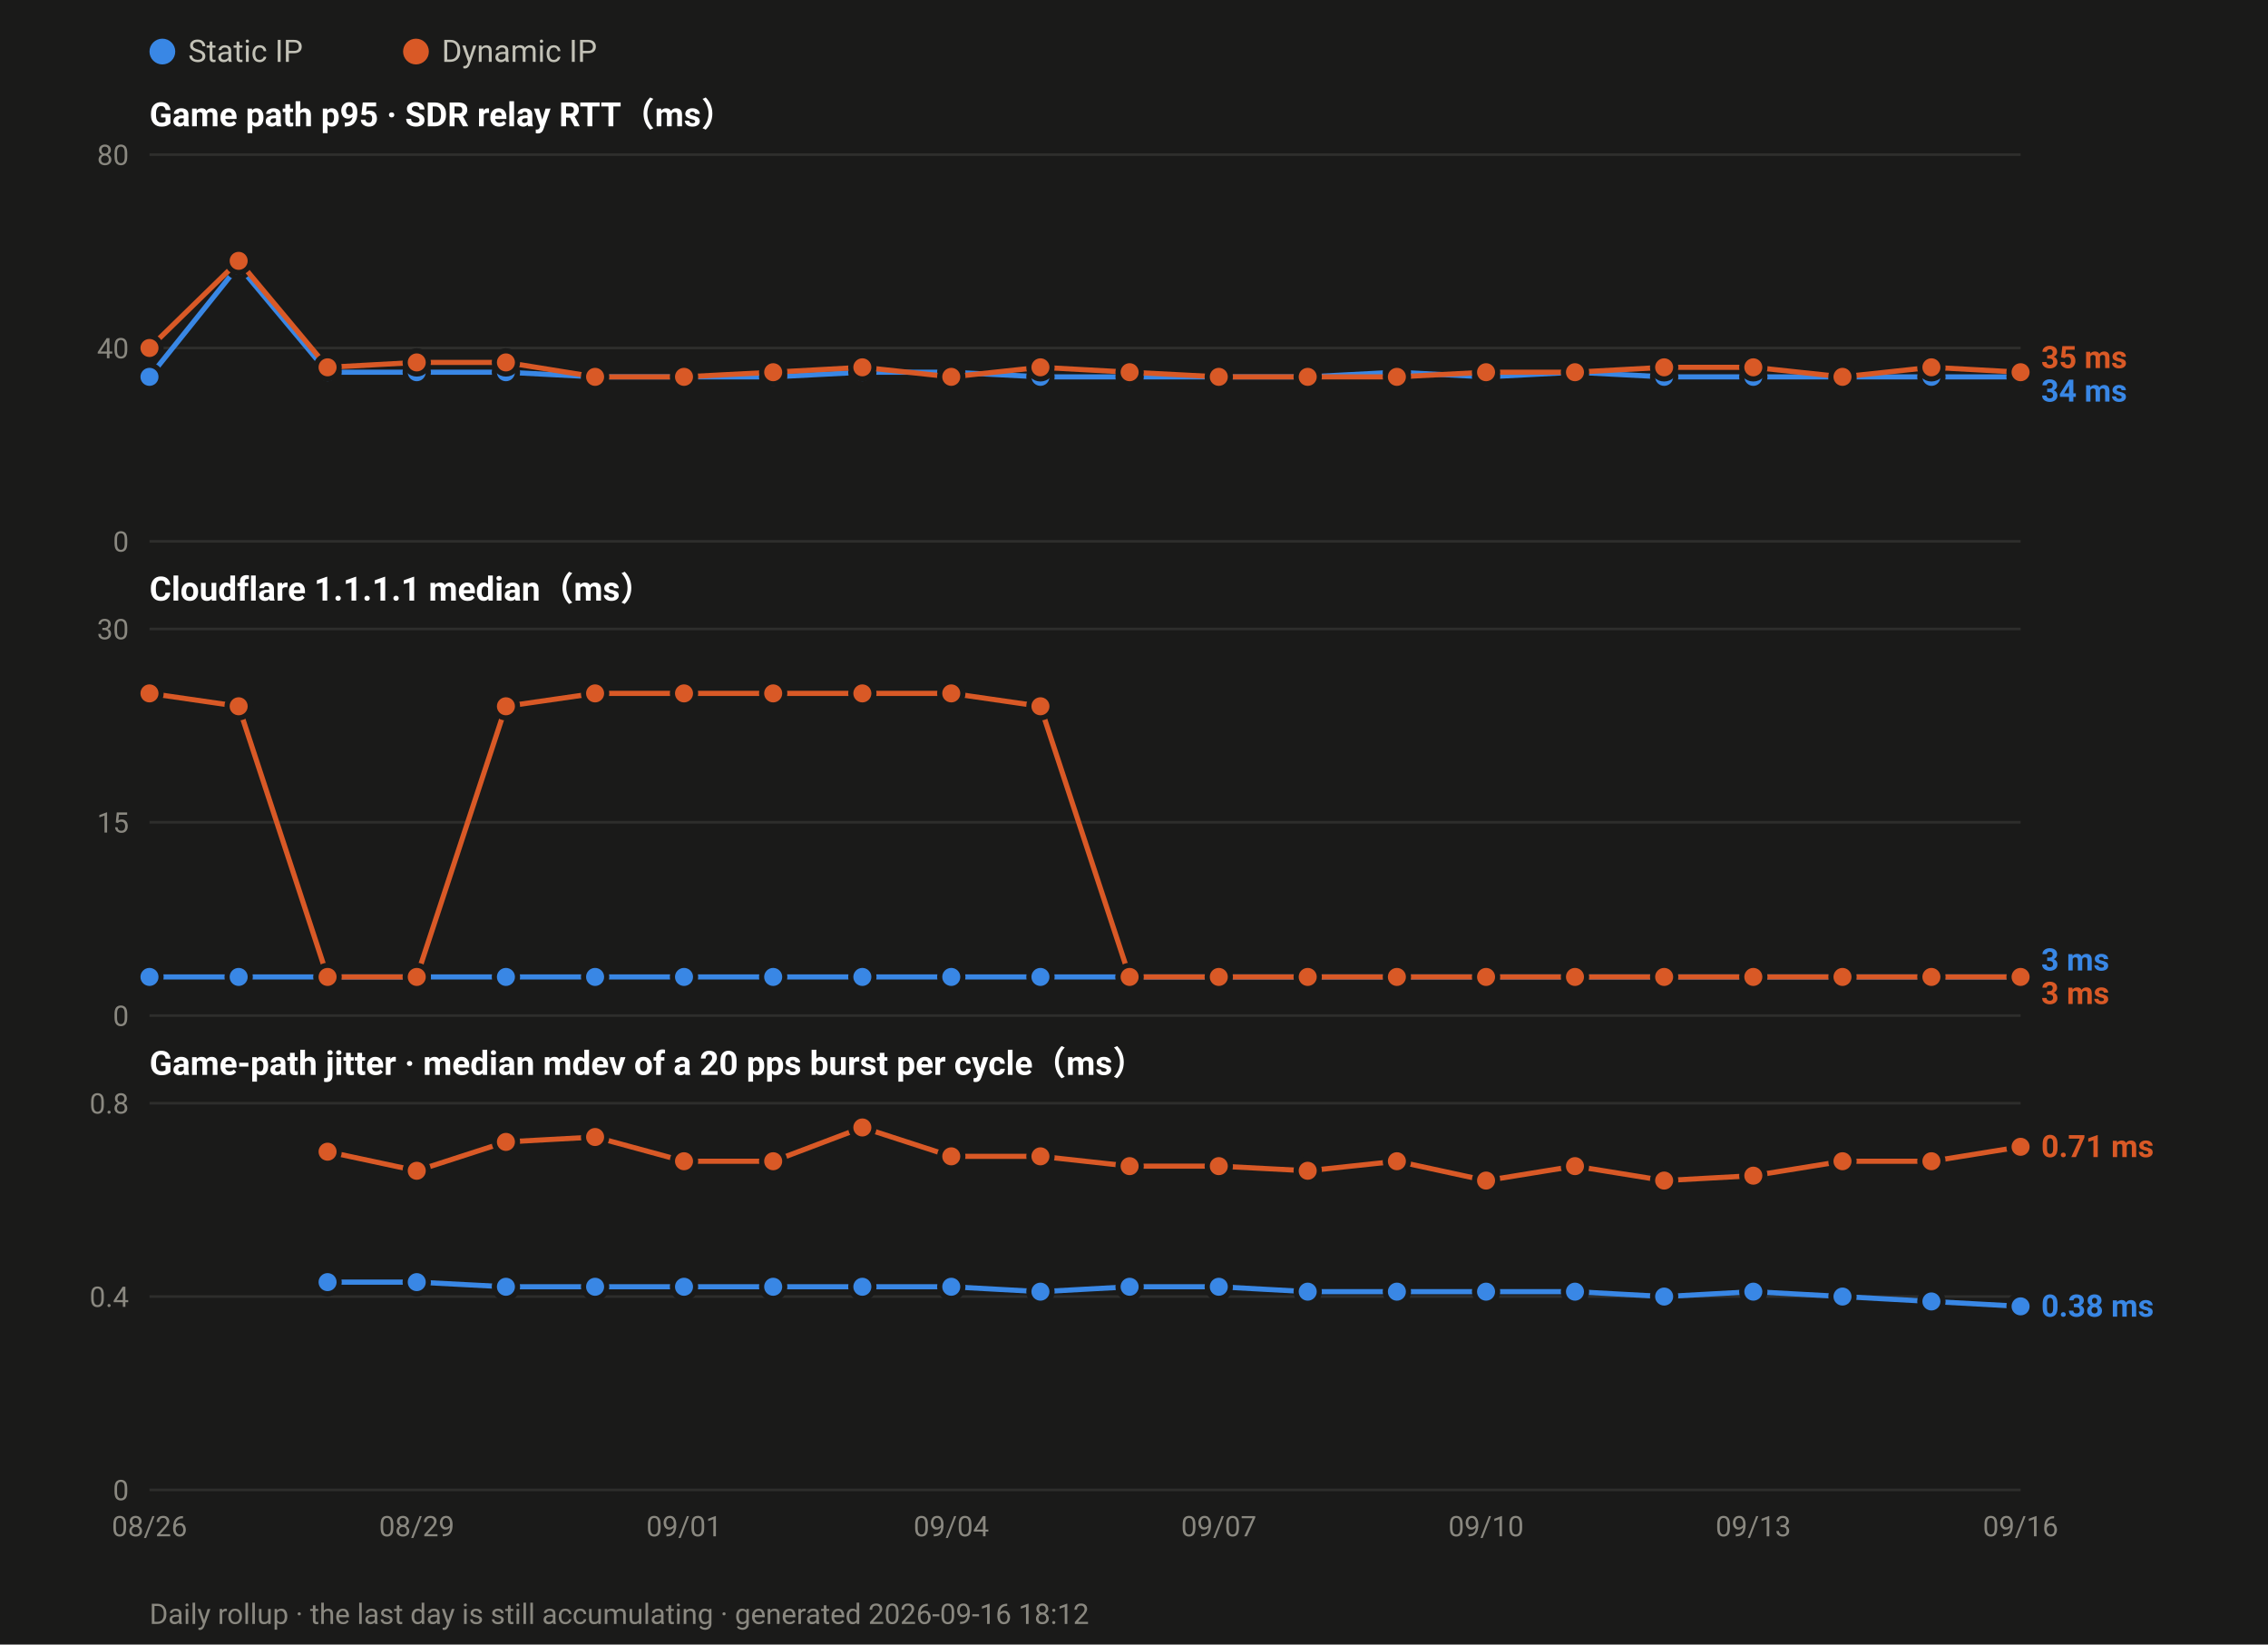
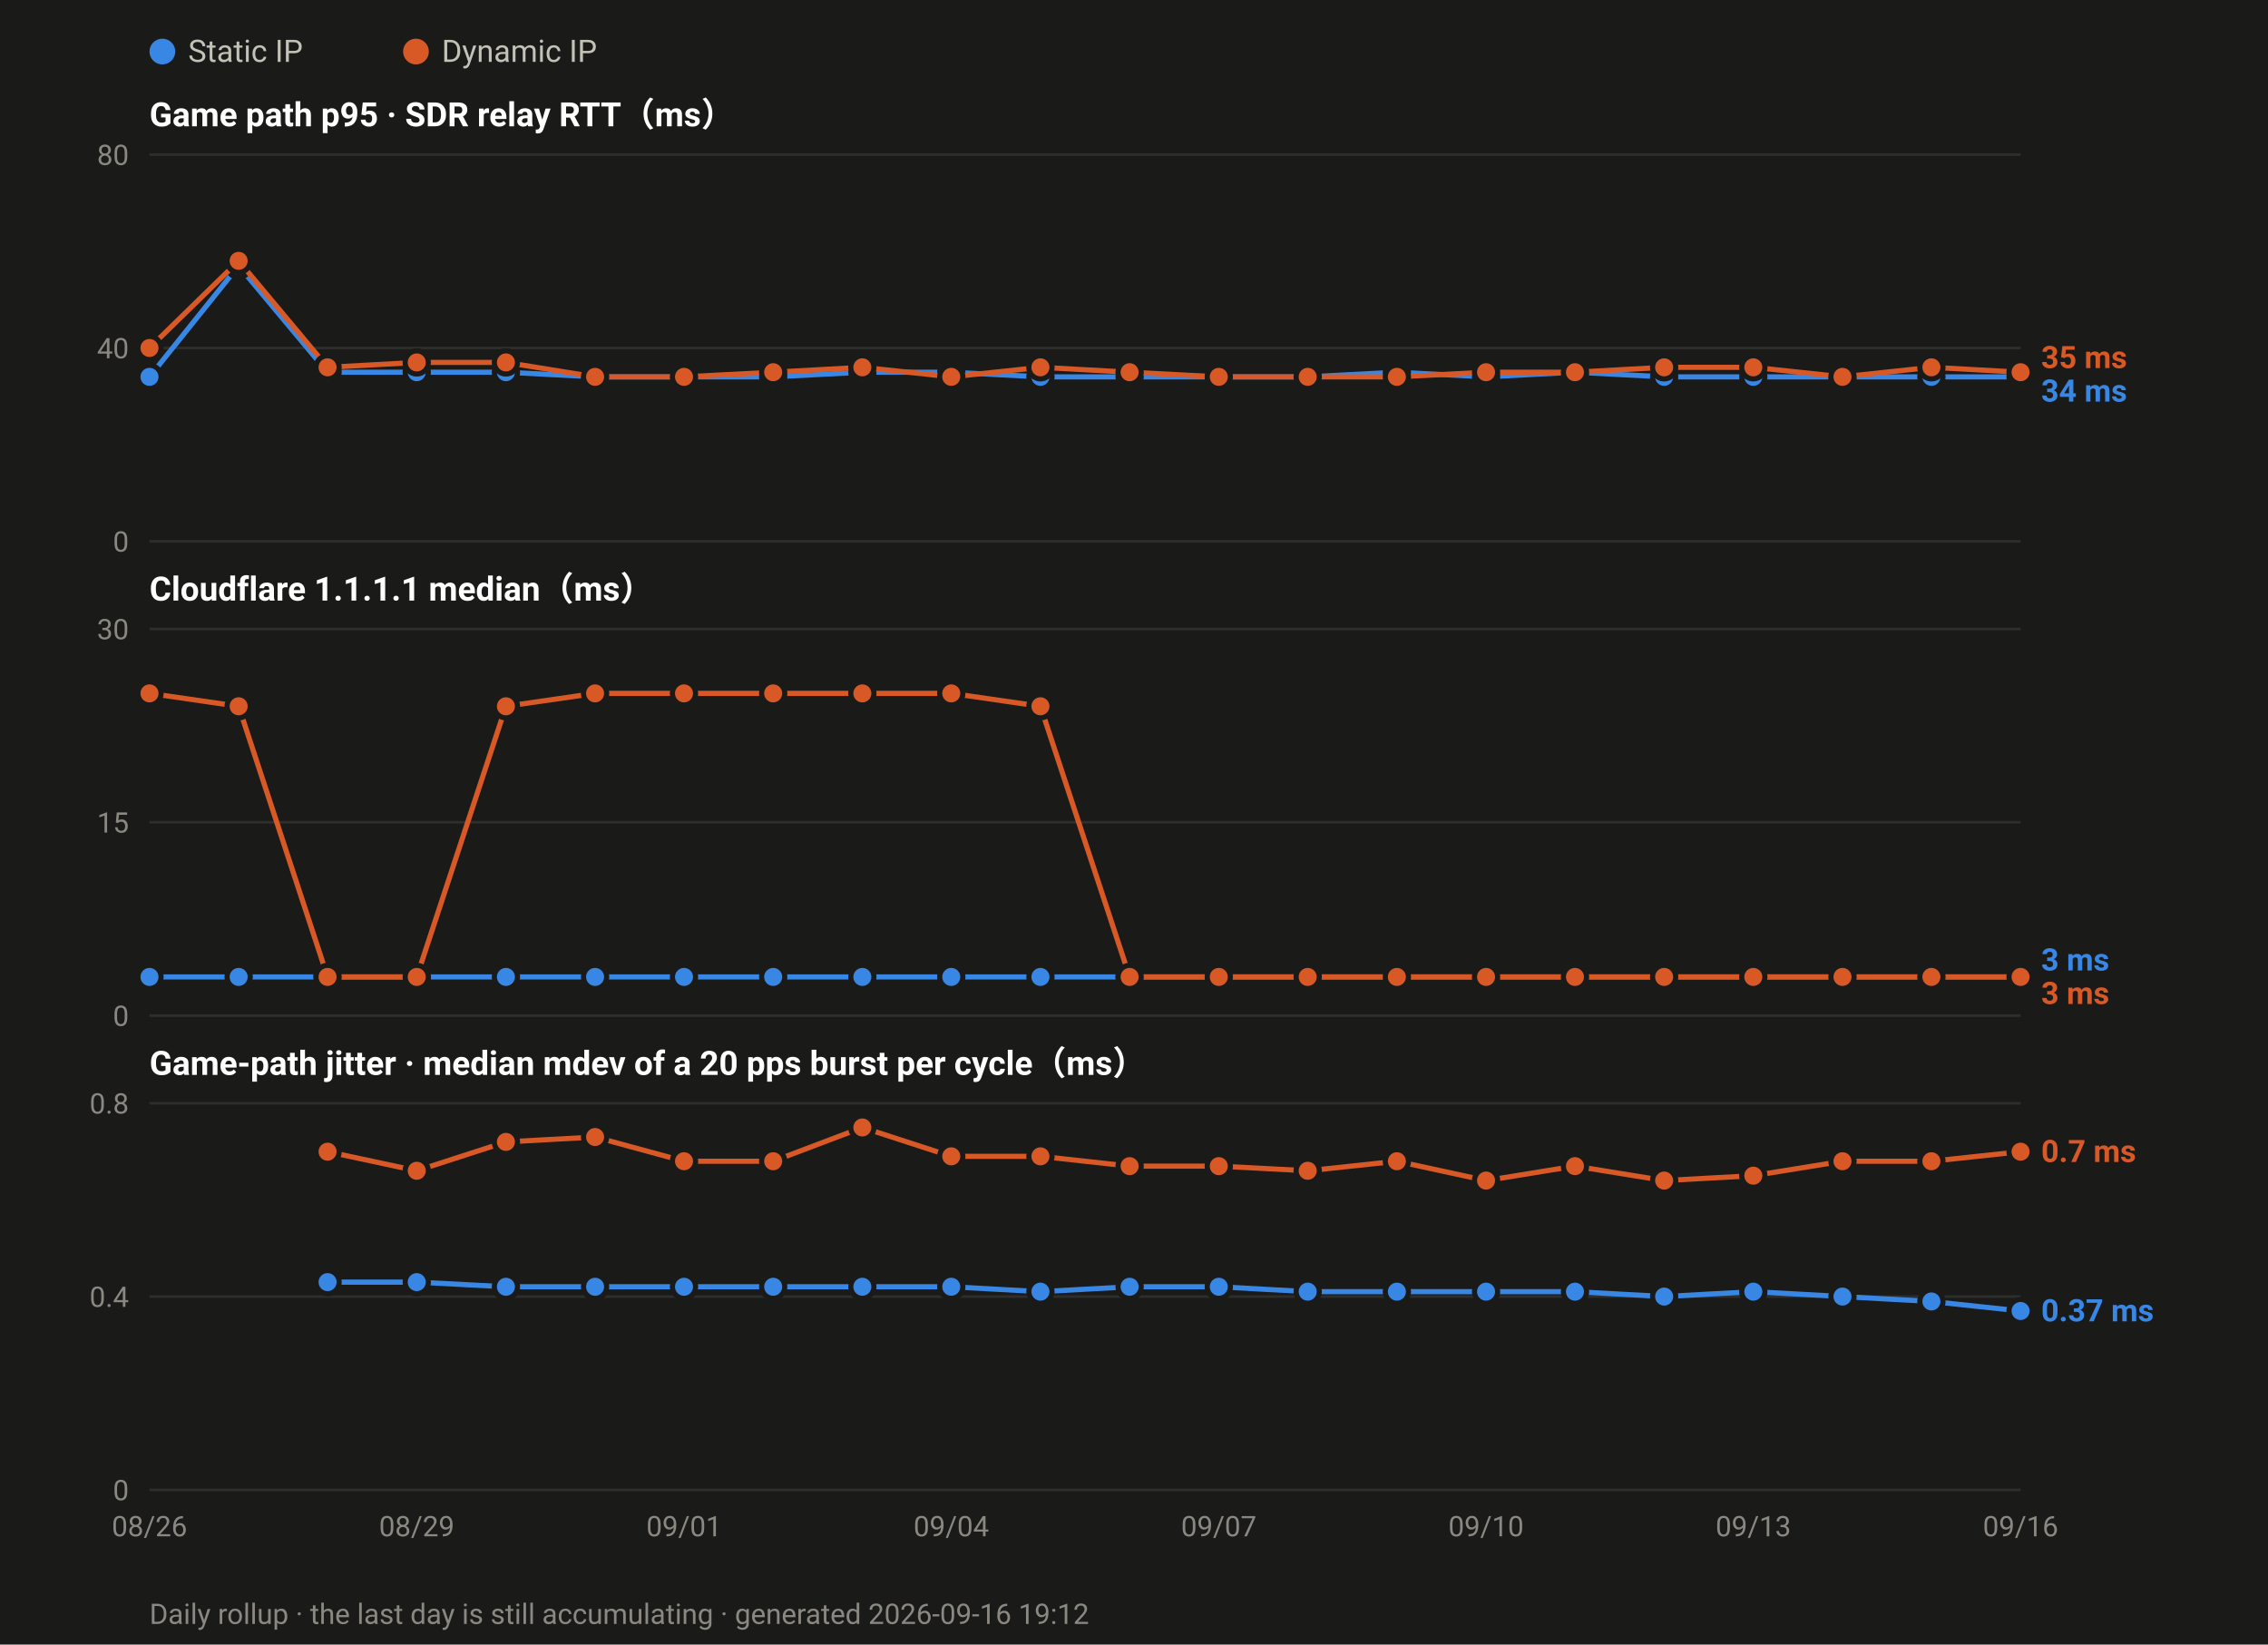
<svg xmlns="http://www.w3.org/2000/svg" width="880" height="638" viewBox="0 0 880 638" font-family="ui-sans-serif,-apple-system,Segoe UI,Roboto,Helvetica,Arial,sans-serif">
  <rect width="880" height="638" fill="#1a1a19" />
  <circle cx="63.0" cy="20" r="5" fill="#3987e5" />
  <text x="73.0" y="24" font-size="12" fill="#c3c2b7">Static IP</text>
  <circle cx="161.4" cy="20" r="5" fill="#d95926" />
  <text x="171.4" y="24" font-size="12" fill="#c3c2b7">Dynamic IP</text>
  <text x="58" y="49.0" font-size="13" font-weight="600" fill="#ffffff">Game path p95 · SDR relay RTT（ms）</text>
  <line x1="58" y1="210.0" x2="784.0" y2="210.0" stroke="#2e2e2c" stroke-width="1" />
  <text x="50" y="214.0" font-size="11" text-anchor="end" fill="#8a8880">0</text>
  <line x1="58" y1="135.0" x2="784.0" y2="135.0" stroke="#2e2e2c" stroke-width="1" />
  <text x="50" y="139.0" font-size="11" text-anchor="end" fill="#8a8880">40</text>
  <line x1="58" y1="60.0" x2="784.0" y2="60.0" stroke="#2e2e2c" stroke-width="1" />
  <text x="50" y="64.0" font-size="11" text-anchor="end" fill="#8a8880">80</text>
  <polyline fill="none" stroke="#3987e5" stroke-width="2" stroke-linejoin="round" points="58.0,146.2 92.6,103.1 127.1,144.4 161.7,144.4 196.3,144.4 230.9,146.2 265.4,146.2 300.0,146.2 334.6,144.4 369.1,144.4 403.7,146.2 438.3,146.2 472.9,146.2 507.4,146.2 542.0,144.4 576.6,146.2 611.1,144.4 645.7,146.2 680.3,146.2 714.9,146.2 749.4,146.2 784.0,146.2" />
  <circle cx="58.0" cy="146.2" r="4.5" fill="#3987e5" stroke="#1a1a19" stroke-width="2" />
  <circle cx="92.6" cy="103.1" r="4.5" fill="#3987e5" stroke="#1a1a19" stroke-width="2" />
  <circle cx="127.1" cy="144.4" r="4.5" fill="#3987e5" stroke="#1a1a19" stroke-width="2" />
  <circle cx="161.7" cy="144.4" r="4.5" fill="#3987e5" stroke="#1a1a19" stroke-width="2" />
  <circle cx="196.3" cy="144.4" r="4.5" fill="#3987e5" stroke="#1a1a19" stroke-width="2" />
  <circle cx="230.9" cy="146.2" r="4.5" fill="#3987e5" stroke="#1a1a19" stroke-width="2" />
  <circle cx="265.4" cy="146.2" r="4.5" fill="#3987e5" stroke="#1a1a19" stroke-width="2" />
  <circle cx="300.0" cy="146.2" r="4.5" fill="#3987e5" stroke="#1a1a19" stroke-width="2" />
  <circle cx="334.6" cy="144.4" r="4.5" fill="#3987e5" stroke="#1a1a19" stroke-width="2" />
  <circle cx="369.1" cy="144.4" r="4.5" fill="#3987e5" stroke="#1a1a19" stroke-width="2" />
  <circle cx="403.7" cy="146.2" r="4.5" fill="#3987e5" stroke="#1a1a19" stroke-width="2" />
  <circle cx="438.3" cy="146.2" r="4.5" fill="#3987e5" stroke="#1a1a19" stroke-width="2" />
  <circle cx="472.9" cy="146.2" r="4.5" fill="#3987e5" stroke="#1a1a19" stroke-width="2" />
  <circle cx="507.4" cy="146.2" r="4.5" fill="#3987e5" stroke="#1a1a19" stroke-width="2" />
  <circle cx="542.0" cy="144.4" r="4.5" fill="#3987e5" stroke="#1a1a19" stroke-width="2" />
  <circle cx="576.6" cy="146.2" r="4.5" fill="#3987e5" stroke="#1a1a19" stroke-width="2" />
  <circle cx="611.1" cy="144.4" r="4.5" fill="#3987e5" stroke="#1a1a19" stroke-width="2" />
  <circle cx="645.7" cy="146.2" r="4.5" fill="#3987e5" stroke="#1a1a19" stroke-width="2" />
  <circle cx="680.3" cy="146.2" r="4.5" fill="#3987e5" stroke="#1a1a19" stroke-width="2" />
  <circle cx="714.9" cy="146.2" r="4.5" fill="#3987e5" stroke="#1a1a19" stroke-width="2" />
  <circle cx="749.4" cy="146.2" r="4.5" fill="#3987e5" stroke="#1a1a19" stroke-width="2" />
  <circle cx="784.0" cy="146.2" r="4.5" fill="#3987e5" stroke="#1a1a19" stroke-width="2" />
  <polyline fill="none" stroke="#d95926" stroke-width="2" stroke-linejoin="round" points="58.0,135.0 92.6,101.2 127.1,142.5 161.7,140.6 196.3,140.6 230.9,146.2 265.4,146.2 300.0,144.4 334.6,142.5 369.1,146.2 403.7,142.5 438.3,144.4 472.9,146.2 507.4,146.2 542.0,146.2 576.6,144.4 611.1,144.4 645.7,142.5 680.3,142.5 714.9,146.2 749.4,142.5 784.0,144.4" />
  <circle cx="58.0" cy="135.0" r="4.5" fill="#d95926" stroke="#1a1a19" stroke-width="2" />
  <circle cx="92.6" cy="101.2" r="4.5" fill="#d95926" stroke="#1a1a19" stroke-width="2" />
  <circle cx="127.1" cy="142.5" r="4.5" fill="#d95926" stroke="#1a1a19" stroke-width="2" />
  <circle cx="161.7" cy="140.6" r="4.5" fill="#d95926" stroke="#1a1a19" stroke-width="2" />
  <circle cx="196.3" cy="140.6" r="4.5" fill="#d95926" stroke="#1a1a19" stroke-width="2" />
  <circle cx="230.9" cy="146.2" r="4.5" fill="#d95926" stroke="#1a1a19" stroke-width="2" />
  <circle cx="265.4" cy="146.2" r="4.5" fill="#d95926" stroke="#1a1a19" stroke-width="2" />
  <circle cx="300.0" cy="144.4" r="4.5" fill="#d95926" stroke="#1a1a19" stroke-width="2" />
  <circle cx="334.6" cy="142.5" r="4.5" fill="#d95926" stroke="#1a1a19" stroke-width="2" />
  <circle cx="369.1" cy="146.2" r="4.5" fill="#d95926" stroke="#1a1a19" stroke-width="2" />
  <circle cx="403.7" cy="142.5" r="4.5" fill="#d95926" stroke="#1a1a19" stroke-width="2" />
  <circle cx="438.3" cy="144.4" r="4.5" fill="#d95926" stroke="#1a1a19" stroke-width="2" />
  <circle cx="472.9" cy="146.2" r="4.5" fill="#d95926" stroke="#1a1a19" stroke-width="2" />
  <circle cx="507.4" cy="146.2" r="4.5" fill="#d95926" stroke="#1a1a19" stroke-width="2" />
  <circle cx="542.0" cy="146.2" r="4.5" fill="#d95926" stroke="#1a1a19" stroke-width="2" />
  <circle cx="576.6" cy="144.4" r="4.5" fill="#d95926" stroke="#1a1a19" stroke-width="2" />
  <circle cx="611.1" cy="144.4" r="4.5" fill="#d95926" stroke="#1a1a19" stroke-width="2" />
  <circle cx="645.7" cy="142.5" r="4.5" fill="#d95926" stroke="#1a1a19" stroke-width="2" />
  <circle cx="680.3" cy="142.5" r="4.5" fill="#d95926" stroke="#1a1a19" stroke-width="2" />
  <circle cx="714.9" cy="146.2" r="4.5" fill="#d95926" stroke="#1a1a19" stroke-width="2" />
  <circle cx="749.4" cy="142.5" r="4.5" fill="#d95926" stroke="#1a1a19" stroke-width="2" />
  <circle cx="784.0" cy="144.4" r="4.5" fill="#d95926" stroke="#1a1a19" stroke-width="2" />
  <text x="792.0" y="142.8" font-size="12" font-weight="600" fill="#d95926">35 ms</text>
  <text x="792.0" y="155.8" font-size="12" font-weight="600" fill="#3987e5">34 ms</text>
  <text x="58" y="233.0" font-size="13" font-weight="600" fill="#ffffff">Cloudflare 1.1.1.1 median（ms）</text>
  <line x1="58" y1="394.0" x2="784.0" y2="394.0" stroke="#2e2e2c" stroke-width="1" />
  <text x="50" y="398.0" font-size="11" text-anchor="end" fill="#8a8880">0</text>
  <line x1="58" y1="319.0" x2="784.0" y2="319.0" stroke="#2e2e2c" stroke-width="1" />
  <text x="50" y="323.0" font-size="11" text-anchor="end" fill="#8a8880">15</text>
  <line x1="58" y1="244.0" x2="784.0" y2="244.0" stroke="#2e2e2c" stroke-width="1" />
  <text x="50" y="248.0" font-size="11" text-anchor="end" fill="#8a8880">30</text>
  <polyline fill="none" stroke="#3987e5" stroke-width="2" stroke-linejoin="round" points="58.0,379.0 92.6,379.0 127.1,379.0 161.7,379.0 196.3,379.0 230.9,379.0 265.4,379.0 300.0,379.0 334.6,379.0 369.1,379.0 403.7,379.0 438.3,379.0 472.9,379.0 507.4,379.0 542.0,379.0 576.6,379.0 611.1,379.0 645.7,379.0 680.3,379.0 714.9,379.0 749.4,379.0 784.0,379.0" />
  <circle cx="58.0" cy="379.0" r="4.5" fill="#3987e5" stroke="#1a1a19" stroke-width="2" />
  <circle cx="92.6" cy="379.0" r="4.5" fill="#3987e5" stroke="#1a1a19" stroke-width="2" />
  <circle cx="127.1" cy="379.0" r="4.5" fill="#3987e5" stroke="#1a1a19" stroke-width="2" />
  <circle cx="161.7" cy="379.0" r="4.5" fill="#3987e5" stroke="#1a1a19" stroke-width="2" />
  <circle cx="196.3" cy="379.0" r="4.5" fill="#3987e5" stroke="#1a1a19" stroke-width="2" />
  <circle cx="230.9" cy="379.0" r="4.5" fill="#3987e5" stroke="#1a1a19" stroke-width="2" />
  <circle cx="265.4" cy="379.0" r="4.5" fill="#3987e5" stroke="#1a1a19" stroke-width="2" />
  <circle cx="300.0" cy="379.0" r="4.5" fill="#3987e5" stroke="#1a1a19" stroke-width="2" />
  <circle cx="334.6" cy="379.0" r="4.5" fill="#3987e5" stroke="#1a1a19" stroke-width="2" />
  <circle cx="369.1" cy="379.0" r="4.5" fill="#3987e5" stroke="#1a1a19" stroke-width="2" />
  <circle cx="403.7" cy="379.0" r="4.5" fill="#3987e5" stroke="#1a1a19" stroke-width="2" />
  <circle cx="438.3" cy="379.0" r="4.5" fill="#3987e5" stroke="#1a1a19" stroke-width="2" />
  <circle cx="472.9" cy="379.0" r="4.5" fill="#3987e5" stroke="#1a1a19" stroke-width="2" />
  <circle cx="507.4" cy="379.0" r="4.5" fill="#3987e5" stroke="#1a1a19" stroke-width="2" />
  <circle cx="542.0" cy="379.0" r="4.5" fill="#3987e5" stroke="#1a1a19" stroke-width="2" />
  <circle cx="576.6" cy="379.0" r="4.5" fill="#3987e5" stroke="#1a1a19" stroke-width="2" />
  <circle cx="611.1" cy="379.0" r="4.5" fill="#3987e5" stroke="#1a1a19" stroke-width="2" />
  <circle cx="645.7" cy="379.0" r="4.5" fill="#3987e5" stroke="#1a1a19" stroke-width="2" />
  <circle cx="680.3" cy="379.0" r="4.5" fill="#3987e5" stroke="#1a1a19" stroke-width="2" />
  <circle cx="714.9" cy="379.0" r="4.5" fill="#3987e5" stroke="#1a1a19" stroke-width="2" />
  <circle cx="749.4" cy="379.0" r="4.5" fill="#3987e5" stroke="#1a1a19" stroke-width="2" />
  <circle cx="784.0" cy="379.0" r="4.5" fill="#3987e5" stroke="#1a1a19" stroke-width="2" />
  <polyline fill="none" stroke="#d95926" stroke-width="2" stroke-linejoin="round" points="58.0,269.0 92.6,274.0 127.1,379.0 161.7,379.0 196.3,274.0 230.9,269.0 265.4,269.0 300.0,269.0 334.6,269.0 369.1,269.0 403.7,274.0 438.3,379.0 472.9,379.0 507.4,379.0 542.0,379.0 576.6,379.0 611.1,379.0 645.7,379.0 680.3,379.0 714.9,379.0 749.4,379.0 784.0,379.0" />
  <circle cx="58.0" cy="269.0" r="4.5" fill="#d95926" stroke="#1a1a19" stroke-width="2" />
  <circle cx="92.6" cy="274.0" r="4.5" fill="#d95926" stroke="#1a1a19" stroke-width="2" />
  <circle cx="127.1" cy="379.0" r="4.5" fill="#d95926" stroke="#1a1a19" stroke-width="2" />
  <circle cx="161.7" cy="379.0" r="4.5" fill="#d95926" stroke="#1a1a19" stroke-width="2" />
  <circle cx="196.3" cy="274.0" r="4.5" fill="#d95926" stroke="#1a1a19" stroke-width="2" />
  <circle cx="230.9" cy="269.0" r="4.5" fill="#d95926" stroke="#1a1a19" stroke-width="2" />
  <circle cx="265.4" cy="269.0" r="4.5" fill="#d95926" stroke="#1a1a19" stroke-width="2" />
  <circle cx="300.0" cy="269.0" r="4.5" fill="#d95926" stroke="#1a1a19" stroke-width="2" />
  <circle cx="334.6" cy="269.0" r="4.5" fill="#d95926" stroke="#1a1a19" stroke-width="2" />
  <circle cx="369.1" cy="269.0" r="4.5" fill="#d95926" stroke="#1a1a19" stroke-width="2" />
  <circle cx="403.7" cy="274.0" r="4.5" fill="#d95926" stroke="#1a1a19" stroke-width="2" />
  <circle cx="438.3" cy="379.0" r="4.5" fill="#d95926" stroke="#1a1a19" stroke-width="2" />
  <circle cx="472.9" cy="379.0" r="4.5" fill="#d95926" stroke="#1a1a19" stroke-width="2" />
  <circle cx="507.4" cy="379.0" r="4.5" fill="#d95926" stroke="#1a1a19" stroke-width="2" />
  <circle cx="542.0" cy="379.0" r="4.5" fill="#d95926" stroke="#1a1a19" stroke-width="2" />
  <circle cx="576.6" cy="379.0" r="4.5" fill="#d95926" stroke="#1a1a19" stroke-width="2" />
  <circle cx="611.1" cy="379.0" r="4.5" fill="#d95926" stroke="#1a1a19" stroke-width="2" />
  <circle cx="645.7" cy="379.0" r="4.5" fill="#d95926" stroke="#1a1a19" stroke-width="2" />
  <circle cx="680.3" cy="379.0" r="4.5" fill="#d95926" stroke="#1a1a19" stroke-width="2" />
  <circle cx="714.9" cy="379.0" r="4.5" fill="#d95926" stroke="#1a1a19" stroke-width="2" />
  <circle cx="749.4" cy="379.0" r="4.5" fill="#d95926" stroke="#1a1a19" stroke-width="2" />
  <circle cx="784.0" cy="379.0" r="4.5" fill="#d95926" stroke="#1a1a19" stroke-width="2" />
  <text x="792.0" y="376.5" font-size="12" font-weight="600" fill="#3987e5">3 ms</text>
  <text x="792.0" y="389.5" font-size="12" font-weight="600" fill="#d95926">3 ms</text>
  <text x="58" y="417.0" font-size="13" font-weight="600" fill="#ffffff">Game-path jitter · median mdev of a 20 pps burst per cycle（ms）</text>
  <line x1="58" y1="578.0" x2="784.0" y2="578.0" stroke="#2e2e2c" stroke-width="1" />
  <text x="50" y="582.0" font-size="11" text-anchor="end" fill="#8a8880">0</text>
  <line x1="58" y1="503.0" x2="784.0" y2="503.0" stroke="#2e2e2c" stroke-width="1" />
  <text x="50" y="507.0" font-size="11" text-anchor="end" fill="#8a8880">0.4</text>
  <line x1="58" y1="428.0" x2="784.0" y2="428.0" stroke="#2e2e2c" stroke-width="1" />
  <text x="50" y="432.0" font-size="11" text-anchor="end" fill="#8a8880">0.8</text>
-   <polyline fill="none" stroke="#3987e5" stroke-width="2" stroke-linejoin="round" points="127.1,497.4 161.7,497.4 196.3,499.2 230.9,499.2 265.4,499.2 300.0,499.2 334.6,499.2 369.1,499.2 403.7,501.1 438.3,499.2 472.9,499.2 507.4,501.1 542.0,501.1 576.6,501.1 611.1,501.1 645.7,503.0 680.3,501.1 714.9,503.0 749.4,504.9 784.0,506.8" />
+   <polyline fill="none" stroke="#3987e5" stroke-width="2" stroke-linejoin="round" points="127.1,497.4 161.7,497.4 196.3,499.2 230.9,499.2 265.4,499.2 300.0,499.2 334.6,499.2 369.1,499.2 403.7,501.1 438.3,499.2 472.9,499.2 507.4,501.1 542.0,501.1 576.6,501.1 611.1,501.1 645.7,503.0 680.3,501.1 714.9,503.0 749.4,504.9 784.0,508.6" />
  <circle cx="127.1" cy="497.4" r="4.5" fill="#3987e5" stroke="#1a1a19" stroke-width="2" />
  <circle cx="161.7" cy="497.4" r="4.5" fill="#3987e5" stroke="#1a1a19" stroke-width="2" />
  <circle cx="196.3" cy="499.2" r="4.5" fill="#3987e5" stroke="#1a1a19" stroke-width="2" />
  <circle cx="230.9" cy="499.2" r="4.5" fill="#3987e5" stroke="#1a1a19" stroke-width="2" />
  <circle cx="265.4" cy="499.2" r="4.5" fill="#3987e5" stroke="#1a1a19" stroke-width="2" />
  <circle cx="300.0" cy="499.2" r="4.5" fill="#3987e5" stroke="#1a1a19" stroke-width="2" />
  <circle cx="334.6" cy="499.2" r="4.5" fill="#3987e5" stroke="#1a1a19" stroke-width="2" />
  <circle cx="369.1" cy="499.2" r="4.5" fill="#3987e5" stroke="#1a1a19" stroke-width="2" />
  <circle cx="403.7" cy="501.1" r="4.5" fill="#3987e5" stroke="#1a1a19" stroke-width="2" />
  <circle cx="438.3" cy="499.2" r="4.5" fill="#3987e5" stroke="#1a1a19" stroke-width="2" />
  <circle cx="472.9" cy="499.2" r="4.5" fill="#3987e5" stroke="#1a1a19" stroke-width="2" />
  <circle cx="507.4" cy="501.1" r="4.5" fill="#3987e5" stroke="#1a1a19" stroke-width="2" />
  <circle cx="542.0" cy="501.1" r="4.5" fill="#3987e5" stroke="#1a1a19" stroke-width="2" />
  <circle cx="576.6" cy="501.1" r="4.5" fill="#3987e5" stroke="#1a1a19" stroke-width="2" />
  <circle cx="611.1" cy="501.1" r="4.5" fill="#3987e5" stroke="#1a1a19" stroke-width="2" />
  <circle cx="645.7" cy="503.0" r="4.5" fill="#3987e5" stroke="#1a1a19" stroke-width="2" />
  <circle cx="680.3" cy="501.1" r="4.5" fill="#3987e5" stroke="#1a1a19" stroke-width="2" />
  <circle cx="714.9" cy="503.0" r="4.5" fill="#3987e5" stroke="#1a1a19" stroke-width="2" />
  <circle cx="749.4" cy="504.9" r="4.5" fill="#3987e5" stroke="#1a1a19" stroke-width="2" />
-   <circle cx="784.0" cy="506.8" r="4.5" fill="#3987e5" stroke="#1a1a19" stroke-width="2" />
-   <polyline fill="none" stroke="#d95926" stroke-width="2" stroke-linejoin="round" points="127.1,446.8 161.7,454.2 196.3,443.0 230.9,441.1 265.4,450.5 300.0,450.5 334.6,437.4 369.1,448.6 403.7,448.6 438.3,452.4 472.9,452.4 507.4,454.2 542.0,450.5 576.6,458.0 611.1,452.4 645.7,458.0 680.3,456.1 714.9,450.5 749.4,450.5 784.0,444.9" />
+   <circle cx="784.0" cy="508.6" r="4.5" fill="#3987e5" stroke="#1a1a19" stroke-width="2" />
+   <polyline fill="none" stroke="#d95926" stroke-width="2" stroke-linejoin="round" points="127.1,446.8 161.7,454.2 196.3,443.0 230.9,441.1 265.4,450.5 300.0,450.5 334.6,437.4 369.1,448.6 403.7,448.6 438.3,452.4 472.9,452.4 507.4,454.2 542.0,450.5 576.6,458.0 611.1,452.4 645.7,458.0 680.3,456.1 714.9,450.5 749.4,450.5 784.0,446.8" />
  <circle cx="127.1" cy="446.8" r="4.5" fill="#d95926" stroke="#1a1a19" stroke-width="2" />
  <circle cx="161.7" cy="454.2" r="4.5" fill="#d95926" stroke="#1a1a19" stroke-width="2" />
  <circle cx="196.3" cy="443.0" r="4.5" fill="#d95926" stroke="#1a1a19" stroke-width="2" />
  <circle cx="230.9" cy="441.1" r="4.5" fill="#d95926" stroke="#1a1a19" stroke-width="2" />
  <circle cx="265.4" cy="450.5" r="4.5" fill="#d95926" stroke="#1a1a19" stroke-width="2" />
  <circle cx="300.0" cy="450.5" r="4.5" fill="#d95926" stroke="#1a1a19" stroke-width="2" />
  <circle cx="334.6" cy="437.4" r="4.5" fill="#d95926" stroke="#1a1a19" stroke-width="2" />
  <circle cx="369.1" cy="448.6" r="4.5" fill="#d95926" stroke="#1a1a19" stroke-width="2" />
  <circle cx="403.7" cy="448.6" r="4.5" fill="#d95926" stroke="#1a1a19" stroke-width="2" />
  <circle cx="438.3" cy="452.4" r="4.5" fill="#d95926" stroke="#1a1a19" stroke-width="2" />
  <circle cx="472.9" cy="452.4" r="4.5" fill="#d95926" stroke="#1a1a19" stroke-width="2" />
  <circle cx="507.4" cy="454.2" r="4.5" fill="#d95926" stroke="#1a1a19" stroke-width="2" />
  <circle cx="542.0" cy="450.5" r="4.5" fill="#d95926" stroke="#1a1a19" stroke-width="2" />
  <circle cx="576.6" cy="458.0" r="4.5" fill="#d95926" stroke="#1a1a19" stroke-width="2" />
  <circle cx="611.1" cy="452.4" r="4.5" fill="#d95926" stroke="#1a1a19" stroke-width="2" />
  <circle cx="645.7" cy="458.0" r="4.5" fill="#d95926" stroke="#1a1a19" stroke-width="2" />
  <circle cx="680.3" cy="456.1" r="4.5" fill="#d95926" stroke="#1a1a19" stroke-width="2" />
  <circle cx="714.9" cy="450.5" r="4.5" fill="#d95926" stroke="#1a1a19" stroke-width="2" />
  <circle cx="749.4" cy="450.5" r="4.5" fill="#d95926" stroke="#1a1a19" stroke-width="2" />
-   <circle cx="784.0" cy="444.9" r="4.5" fill="#d95926" stroke="#1a1a19" stroke-width="2" />
-   <text x="792.0" y="448.9" font-size="12" font-weight="600" fill="#d95926">0.71 ms</text>
-   <text x="792.0" y="510.8" font-size="12" font-weight="600" fill="#3987e5">0.38 ms</text>
+   <circle cx="784.0" cy="446.8" r="4.5" fill="#d95926" stroke="#1a1a19" stroke-width="2" />
+   <text x="792.0" y="450.8" font-size="12" font-weight="600" fill="#d95926">0.7 ms</text>
+   <text x="792.0" y="512.6" font-size="12" font-weight="600" fill="#3987e5">0.37 ms</text>
  <text x="58.0" y="596.0" font-size="11" text-anchor="middle" fill="#8a8880">08/26</text>
  <text x="161.7" y="596.0" font-size="11" text-anchor="middle" fill="#8a8880">08/29</text>
  <text x="265.4" y="596.0" font-size="11" text-anchor="middle" fill="#8a8880">09/01</text>
  <text x="369.1" y="596.0" font-size="11" text-anchor="middle" fill="#8a8880">09/04</text>
  <text x="472.9" y="596.0" font-size="11" text-anchor="middle" fill="#8a8880">09/07</text>
  <text x="576.6" y="596.0" font-size="11" text-anchor="middle" fill="#8a8880">09/10</text>
  <text x="680.3" y="596.0" font-size="11" text-anchor="middle" fill="#8a8880">09/13</text>
  <text x="784.0" y="596.0" font-size="11" text-anchor="middle" fill="#8a8880">09/16</text>
-   <text x="58" y="630" font-size="11" fill="#8a8880">Daily rollup · the last day is still accumulating · generated 2026-09-16 18:12</text>
+   <text x="58" y="630" font-size="11" fill="#8a8880">Daily rollup · the last day is still accumulating · generated 2026-09-16 19:12</text>
</svg>
